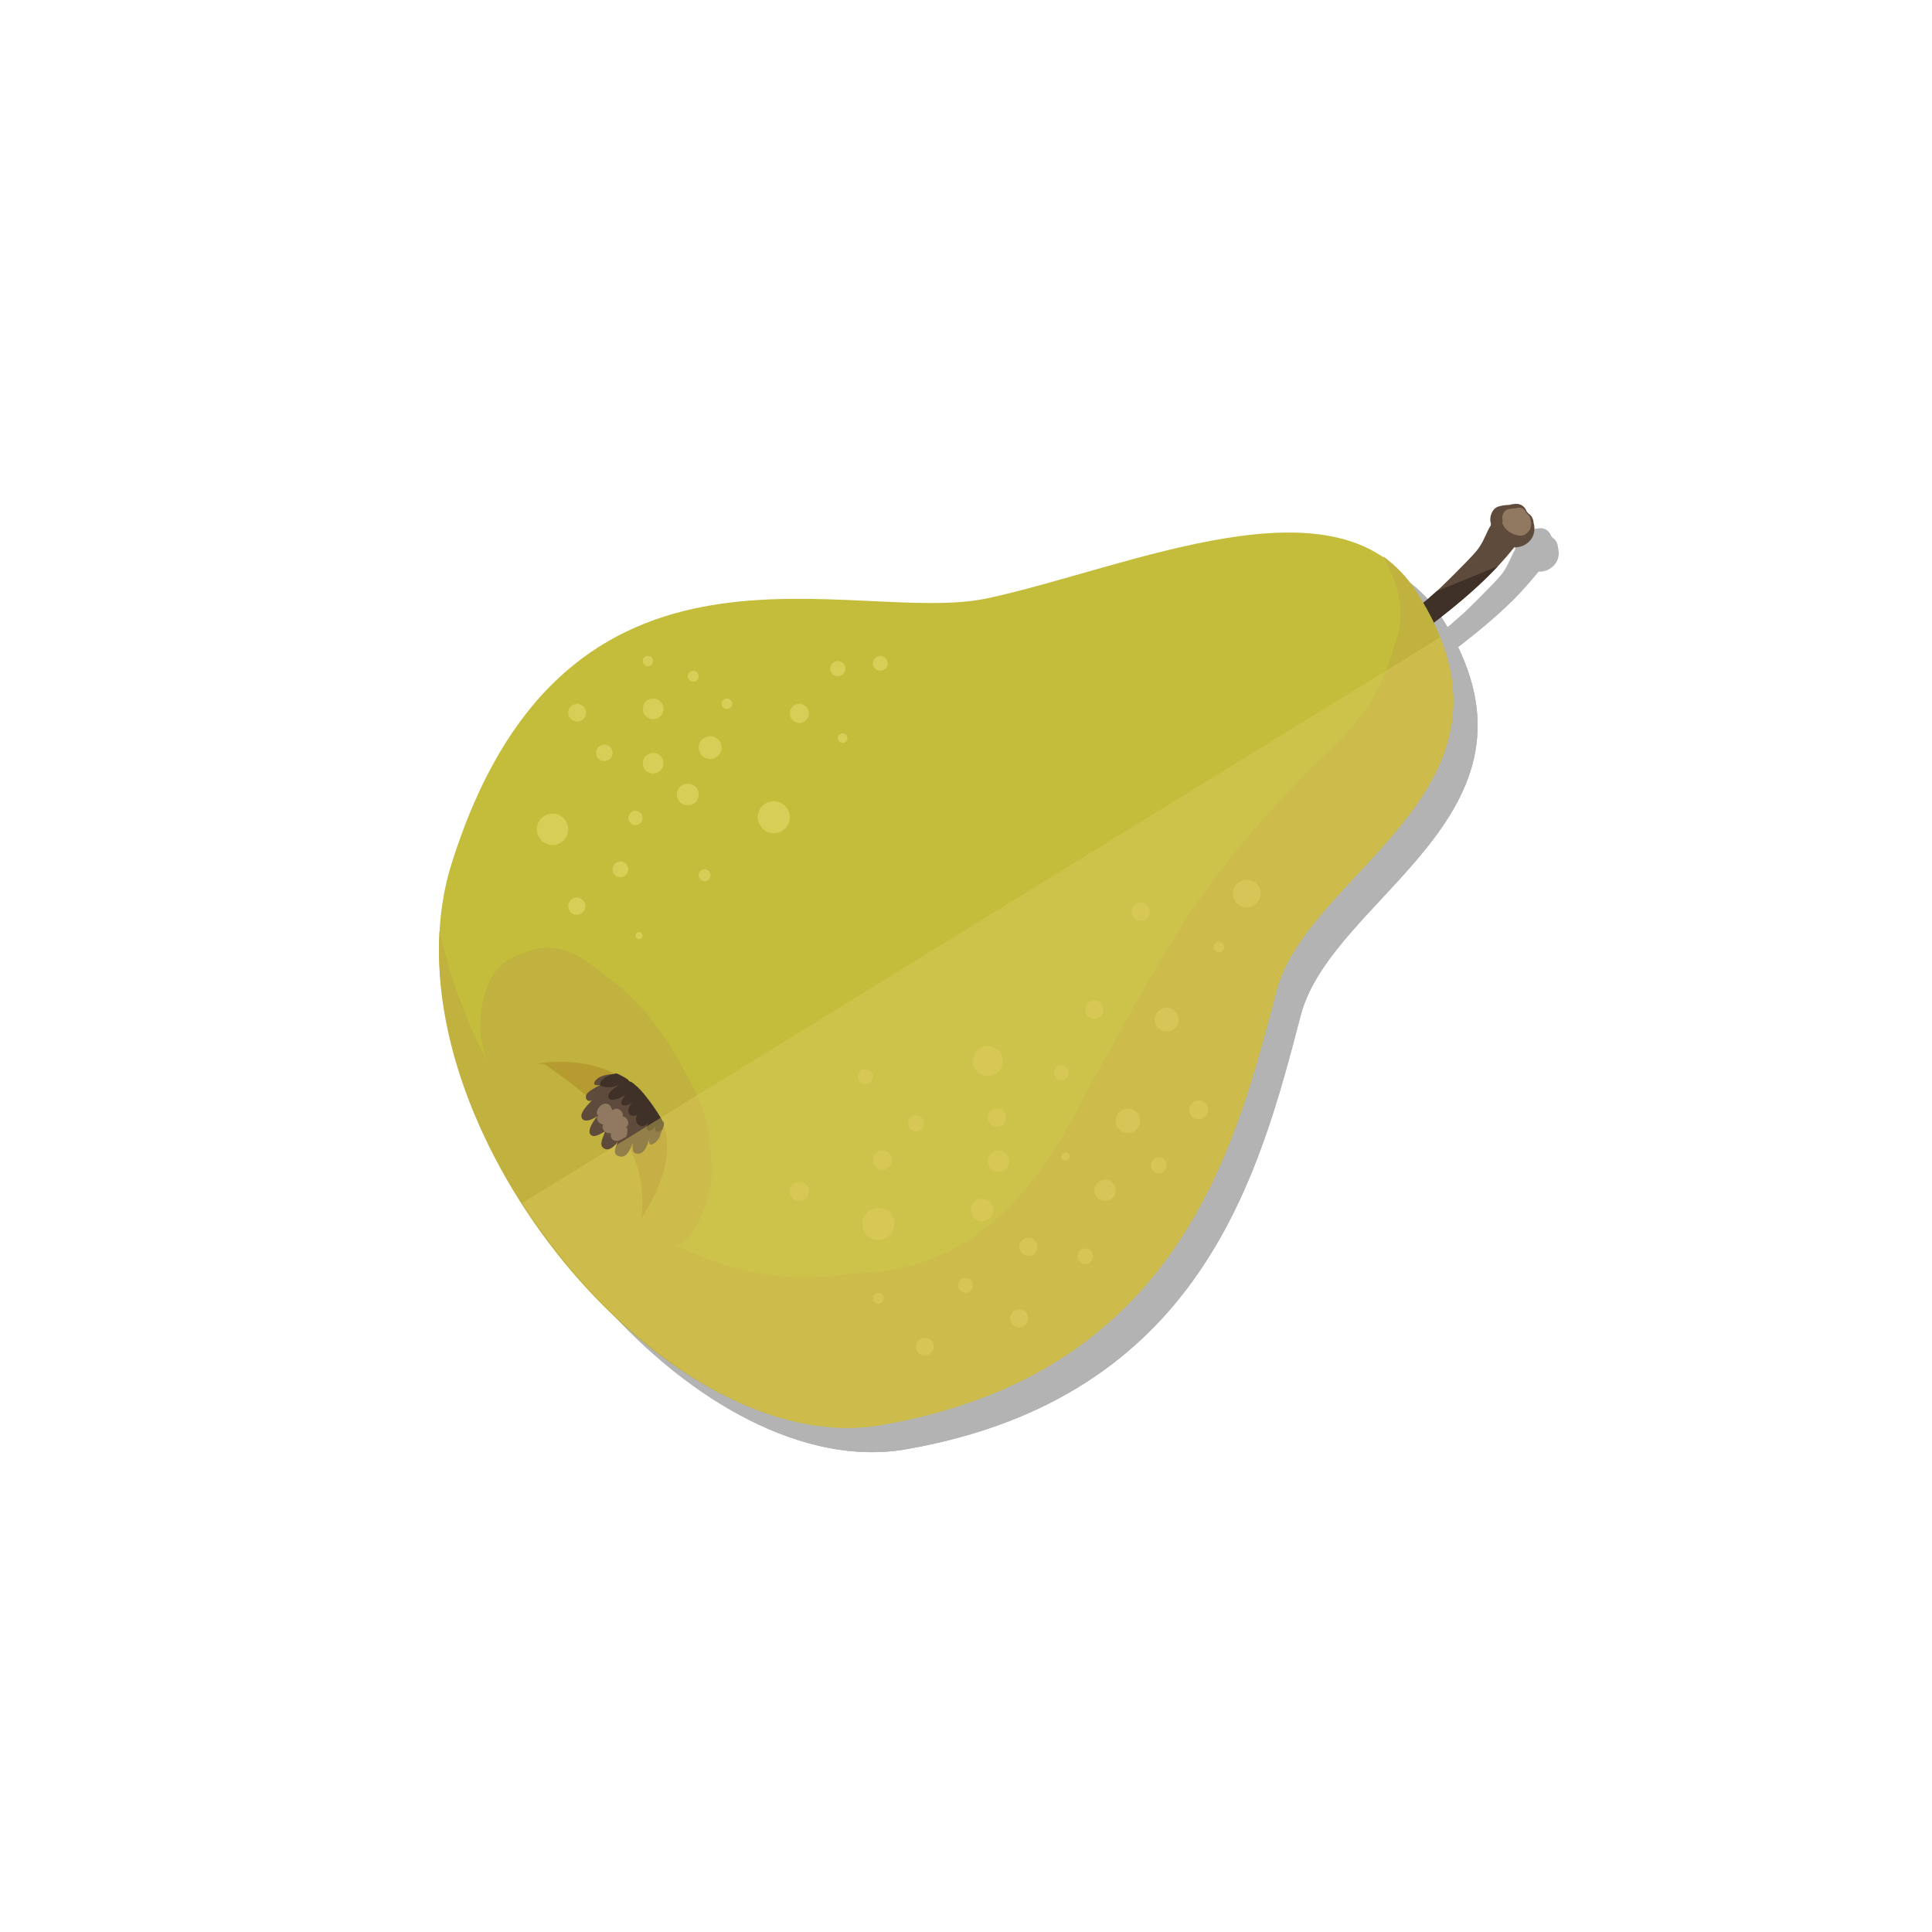
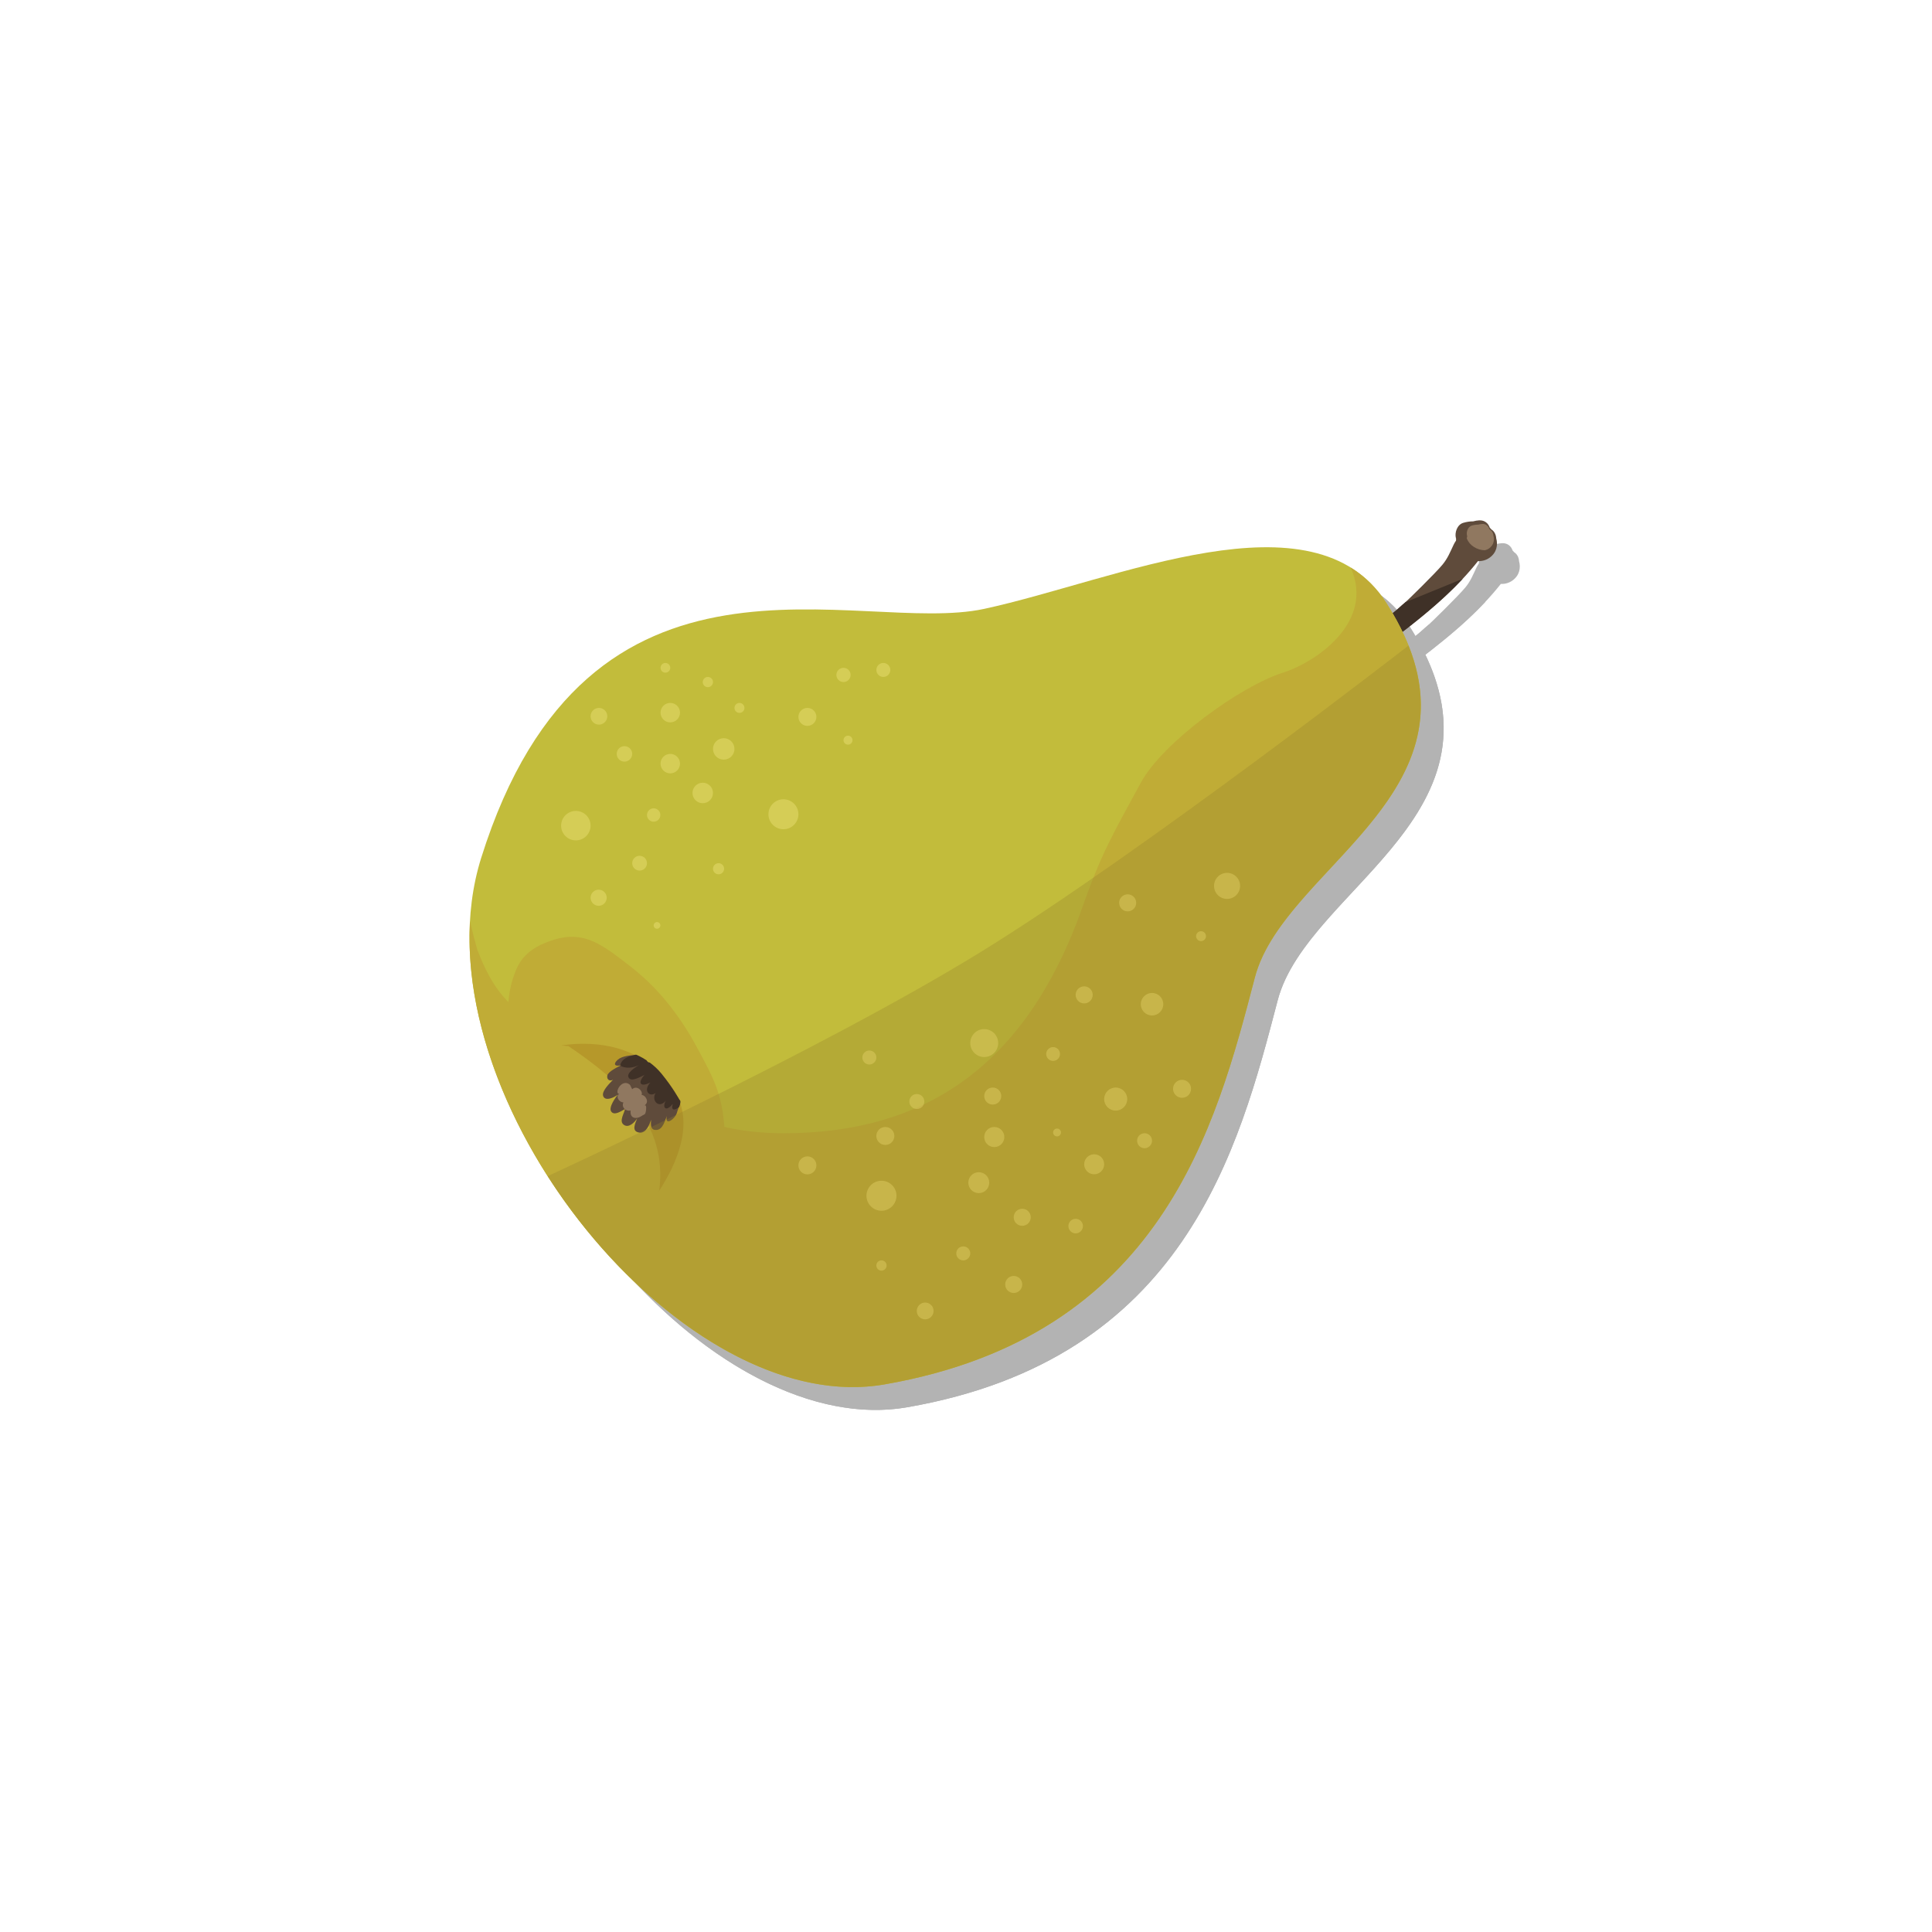
<svg xmlns="http://www.w3.org/2000/svg" version="1.1" id="Ebene_1" x="0px" y="0px" width="450px" height="450px" viewBox="0 0 450 450" enable-background="new 0 0 450 450" xml:space="preserve">
  <g>
    <g opacity="0.3">
-       <path d="M341.354,149.369c6.179-4.855,12.063-9.995,16.997-16.214c1.02,0.028,2.028-0.23,2.892-0.855    c1.754-1.26,2.114-3.152,1.632-4.844c-0.045-0.886-0.479-1.721-1.172-2.156c-0.137-0.156-0.274-0.303-0.417-0.443    c-0.353-1.054-1.243-1.895-2.628-1.828c-0.504,0.027-1.018,0.119-1.51,0.253c-0.807-0.003-1.641,0.118-2.466,0.37    c-1.528,0.464-2.165,2.475-1.806,3.8c0.009,0.043,0.031,0.08,0.041,0.123c-0.021,0.156-0.021,0.319-0.017,0.486    c-0.216,0.31-0.414,0.639-0.581,0.995c-0.885,1.85-1.465,3.401-2.816,5.021c-1.783,2.139-8.795,9.011-9.402,9.491    c-1.282,1.008-3.744,3.795-7.221,4.791c0,0,1.363,2.291,3.947,4.092C337.43,152.504,340.686,149.89,341.354,149.369z" />
-       <path d="M360.079,130.457c0.366-0.089,0.717-0.236,1.033-0.466c1.145-0.824,1.387-2.063,1.067-3.171    c-0.029-0.58-0.313-1.128-0.768-1.413c-0.085-0.103-0.175-0.198-0.274-0.288c-0.229-0.688-0.811-1.24-1.715-1.198    c-0.334,0.019-0.666,0.08-0.994,0.166c-0.525,0-1.066,0.08-1.613,0.24c-1.003,0.306-1.415,1.623-1.179,2.493    c0.011,0.022,0.016,0.046,0.027,0.077c-0.017,0.104-0.017,0.208-0.017,0.319c-0.035,0.052-0.066,0.114-0.1,0.17    c0.025,0.082,0.047,0.156,0.08,0.239C356.255,129.269,358.155,130.437,360.079,130.457z" />
-       <path d="M340.101,143.568c-1.282,1.008-3.744,3.795-7.221,4.791c0,0,1.363,2.291,3.947,4.092c0.603,0.054,3.858-2.561,4.526-3.081    c4.653-3.659,9.153-7.487,13.194-11.813l-14.182,5.779C340.248,143.441,340.155,143.528,340.101,143.568z" />
-       <path d="M335.58,143.505c-18.066-28.202-67.069-5.588-99.818,1.499c-31.365,6.784-98.274-23.098-124.912,61.844    c-17.61,56.146,48.488,139.695,100.103,130.726c68.901-11.976,82.333-64.052,92-101.055    C310.369,208.154,364.886,189.257,335.58,143.505z" />
-       <path d="M335.58,143.505c-2.164-3.377-4.79-6.095-7.771-8.276c4.767,8.419,5.023,15.094,2.467,21.114    c-1.826,8.773-7.317,16.729-13.715,22.881c-13.557,13.035-25.544,26.181-35.709,42.124c-7.941,12.454-14.649,25.51-21.981,38.294    c-11.606,23.792-26.938,42.001-53.873,42.576c-2.053,0.308-4.105,0.556-6.151,0.71c-14.197,1.073-25.044-1.627-40.461-9.478    c-11.693-6.545-22.067-15.853-29.105-24.917c-10.66-13.73-17.497-29.479-21.235-46.064    c-3.437,55.309,55.878,123.276,102.907,115.104c68.901-11.976,82.333-64.052,92-101.055    C310.369,208.154,364.886,189.257,335.58,143.505z" />
-       <path d="M126.687,227.955c3.158-1.29,6.559-2.142,10.434-0.944c3.524,1.087,7.006,3.846,10.621,6.648    c3.197,2.483,6.308,5.402,9.22,8.983c2.651,3.263,5.082,6.842,7.234,10.832c2.147,3.991,4.343,7.858,5.53,11.715    c1.303,4.244,1.563,8.302,1.707,12.03c0.165,4.208-0.709,7.681-2.002,10.735c-1.421,3.36-3.02,6.585-6.182,7.87    c-3.158,1.292-7.045,0.684-10.918-0.509c-3.521-1.089-7.074-3.227-10.685-6.029c-3.199-2.487-6.48-5.306-9.392-8.89    c-2.648-3.258-5.465-6.782-7.615-10.773c-2.15-3.992-2.96-8.174-4.147-12.03c-1.302-4.24-2.78-8.333-2.928-12.063    c-0.165-4.207,0.688-7.897,1.978-10.949C120.964,231.218,123.53,229.243,126.687,227.955z" />
-       <path opacity="0.3" d="M130.698,253.409c9.081-1.376,21.114,0.177,28.13,11.334c5.036,8.014,0.613,17.922-3.803,24.785    c-0.086,0.25-0.074,0.259,0.024,0.02c2.212-16.775-9.564-27.188-22.526-35.974" />
-       <path d="M159.988,267.012c0.662,0.396-0.309,2.138-0.507,3.017c-0.356,1.554-3.133,3.598-2.53,0.917    c-0.458,1.009-0.943,3.287-2.485,3.438c-1.667,0.164-1.489-1.328-1.427-2.516c-0.452,1.274-1.268,3.407-2.894,3.183    c-2.109-0.292-1.029-2.294-0.559-3.533c-0.6,0.92-2.099,2.551-3.38,1.554c-1.17-0.912,0.188-2.834,0.356-3.878    c-0.811,0.419-2.606,1.751-3.414,0.646c-0.752-1.026,1.084-3.575,1.689-4.258c-0.939,0.75-3.209,1.821-3.702,0.368    c-0.427-1.251,1.75-3.246,2.463-4.039c-0.842,0.493-1.625-0.044-1.435-1.011c0.199-1.03,2.555-2.104,3.424-2.577    c-1.672,0.402-1.997-0.341-0.813-1.383c1.06-0.932,3.312-1.141,4.468-1.123c0,0,3.522,1.325,6.275,4.704    C158.276,263.902,159.988,267.012,159.988,267.012z" />
-       <path d="M160.014,268.671c0.272-0.754,0.491-1.52,0.081-1.764c0,0-1.715-3.11-4.471-6.491c-0.939-1.155-1.965-2.055-2.914-2.758    c-0.16-0.026-0.314-0.06-0.475-0.082l-0.35-0.495c-1.438-0.942-2.536-1.371-2.536-1.371c-0.083,0-0.185,0.002-0.279,0.003    c-1.597,0.408-3.271,0.899-3.685,2.559c0.102-0.018,0.195-0.026,0.311-0.054c-0.102,0.054-0.223,0.116-0.355,0.188    c-0.004,0.008-0.01,0.017-0.012,0.027c1.433,0.779,3.182,0.571,4.634-0.116c-0.655,0.434-3.122,1.884-2.524,3.033    c0.678,1.314,3.132-0.293,3.95-0.618c-1.89,2.143-0.854,3.09,1.48,1.863c-1.866,1.935-0.321,3.771,1.282,2.629    c-1.151,1.876,0.873,3.991,2.533,1.902c-0.982,1.748,0.066,2.896,1.731,0.786C157.873,269.804,159.085,269.471,160.014,268.671z" />
-       <path d="M147.804,263.197c-2.256-1.969-4.435,2.956-2.176,2.195c-1.639-0.004-0.846,2.122,0.539,2.153    c-0.564,1.212,0.595,2.312,1.789,2.02c-0.244,2.219,1.673,2.103,2.72,1.361c0.674-0.479,0.93-0.154,1.098-1.389    c0.108-0.803,0.073-1.606-0.534-1.137c2.114-1.159-0.699-3.83-1.066-2.167c1.569-0.759-0.419-3.285-1.829-1.957" />
-       <path opacity="0.4" d="M302.952,236.519c6.816-26.066,53.398-44.14,38.164-82.402L127.352,285.869    c20.702,32.338,54.459,56.769,83.601,51.705C279.854,325.598,293.285,273.522,302.952,236.519z" />
-       <circle cx="146.424" cy="181.016" r="1.924" />
-       <circle cx="157.799" cy="170.776" r="2.417" />
-       <circle cx="165.863" cy="190.719" r="2.544" />
-       <circle cx="153.68" cy="196.193" r="1.661" />
-       <circle cx="157.799" cy="183.435" r="2.417" />
-       <circle cx="171.073" cy="179.782" r="2.667" />
-       <circle cx="174.981" cy="169.598" r="1.241" />
-       <circle cx="167.135" cy="163.18" r="1.272" />
-       <circle cx="156.591" cy="159.643" r="1.208" />
-       <circle cx="140.09" cy="171.675" r="2.075" />
-       <circle cx="134.356" cy="198.835" r="3.658" />
-       <circle cx="150.184" cy="208.156" r="1.835" />
-       <circle cx="169.787" cy="209.536" r="1.38" />
-       <circle cx="185.897" cy="196.007" r="3.721" />
-       <path d="M142.018,216.732c0,1.106-0.896,2.005-2.004,2.005c-1.104,0-2-0.898-2-2.005c0-1.104,0.896-2,2-2    C141.123,214.732,142.018,215.628,142.018,216.732z" />
-       <circle cx="154.511" cy="223.599" r="0.83" />
-       <ellipse cx="189.618" cy="168.98" rx="0" ry="0.618" />
-       <circle cx="200.812" cy="161.412" r="1.769" />
-       <circle cx="210.706" cy="160.172" r="1.737" />
-       <circle cx="201.932" cy="177.607" r="1.119" />
-       <circle cx="191.85" cy="171.831" r="2.232" />
-       <circle cx="210.241" cy="290.729" r="3.722" />
-       <circle cx="260.573" cy="240.853" r="2.116" />
-       <circle cx="211.202" cy="275.885" r="2.232" />
-       <circle cx="219.017" cy="267.329" r="1.859" />
-       <circle cx="238.25" cy="276.146" r="2.495" />
-       <circle cx="237.868" cy="265.975" r="2.113" />
-       <circle cx="235.754" cy="252.816" r="3.468" />
-       <circle cx="207.232" cy="256.404" r="1.737" />
-       <circle cx="277.42" cy="243.172" r="2.791" />
-       <circle cx="271.371" cy="218" r="2.114" />
-       <circle cx="289.587" cy="226.272" r="1.226" />
-       <circle cx="296.052" cy="213.792" r="3.232" />
-       <circle cx="252.858" cy="255.531" r="1.714" />
-       <circle cx="191.85" cy="283.186" r="2.232" />
-       <circle cx="268.397" cy="266.724" r="2.863" />
-       <circle cx="263.054" cy="282.916" r="2.48" />
-       <circle cx="234.402" cy="287.479" r="2.594" />
-       <circle cx="284.875" cy="264.177" r="2.232" />
-       <circle cx="275.567" cy="277.065" r="1.854" />
-       <circle cx="253.834" cy="275.017" r="0.974" />
-       <circle cx="258.458" cy="298.26" r="1.805" />
-       <circle cx="230.55" cy="305.042" r="1.735" />
-       <circle cx="243.074" cy="312.758" r="2.115" />
-       <circle cx="245.189" cy="296.077" r="2.116" />
-       <circle cx="210.241" cy="308.05" r="1.272" />
-       <circle cx="221.091" cy="319.332" r="2.083" />
+       <path d="M333.621,151.226c5.799-4.555,11.318-9.376,15.945-15.21c0.957,0.027,1.902-0.216,2.713-0.802    c1.645-1.182,1.984-2.957,1.531-4.544c-0.042-0.831-0.449-1.614-1.1-2.022c-0.127-0.146-0.258-0.284-0.393-0.416    c-0.328-0.988-1.164-1.777-2.463-1.715c-0.473,0.025-0.955,0.111-1.416,0.237c-0.758-0.003-1.539,0.11-2.314,0.347    c-1.433,0.436-2.03,2.321-1.693,3.564c0.008,0.04,0.029,0.075,0.039,0.115c-0.021,0.146-0.021,0.3-0.017,0.457    c-0.202,0.29-0.389,0.599-0.544,0.933c-0.83,1.735-1.375,3.191-2.643,4.71c-1.672,2.006-8.25,8.453-8.82,8.903    c-1.203,0.945-3.512,3.56-6.773,4.494c0,0,1.279,2.149,3.703,3.839C329.942,154.167,332.996,151.715,333.621,151.226z" />
+       <path d="M351.19,133.486c0.342-0.084,0.672-0.223,0.969-0.438c1.074-0.773,1.301-1.935,1-2.975    c-0.027-0.544-0.293-1.058-0.721-1.325c-0.078-0.097-0.162-0.187-0.256-0.271c-0.214-0.646-0.76-1.163-1.608-1.124    c-0.313,0.018-0.624,0.075-0.933,0.156c-0.492,0-1,0.074-1.514,0.225c-0.941,0.287-1.328,1.522-1.105,2.339    c0.01,0.021,0.014,0.043,0.025,0.072c-0.016,0.098-0.016,0.195-0.016,0.3c-0.032,0.049-0.063,0.107-0.094,0.159    c0.025,0.077,0.045,0.146,0.076,0.225C347.602,132.371,349.383,133.467,351.19,133.486z" />
+       <path d="M332.448,145.784c-1.203,0.945-3.512,3.56-6.773,4.494c0,0,1.279,2.149,3.703,3.839c0.564,0.05,3.619-2.402,4.244-2.891    c4.367-3.433,8.588-7.023,12.379-11.082l-13.303,5.422C332.586,145.665,332.497,145.747,332.448,145.784z" />
+       <path d="M328.207,145.725c-16.948-26.455-62.915-5.242-93.637,1.406c-29.423,6.364-92.188-21.667-117.176,58.014    c-16.519,52.669,45.485,131.043,93.904,122.63c64.633-11.234,77.232-60.085,86.301-94.796    C304.557,206.37,355.698,188.643,328.207,145.725z" />
+       <path d="M132.252,224.945c2.963-1.21,6.152-2.009,9.787-0.886c3.305,1.02,6.572,3.607,9.963,6.236c3,2.33,5.916,5.068,8.648,8.427    c2.488,3.062,4.768,6.419,6.786,10.162c2.015,3.744,4.075,7.371,5.188,10.989c1.223,3.98,1.466,7.787,1.602,11.285    c0.154,3.947-0.666,7.204-1.879,10.07c-1.333,3.152-2.832,6.177-5.798,7.383c-2.962,1.212-6.608,0.641-10.242-0.478    c-3.304-1.021-6.636-3.027-10.024-5.656c-3-2.333-6.078-4.977-8.809-8.339c-2.484-3.056-5.126-6.362-7.143-10.106    c-2.018-3.744-2.777-7.667-3.893-11.285c-1.22-3.978-2.606-7.816-2.746-11.316c-0.154-3.946,0.645-7.408,1.856-10.271    C126.881,228.006,129.289,226.153,132.252,224.945z" />
+       <path d="M298.082,231.377c0.096-0.287,0.189-0.574,0.293-0.859c0.045-0.118,0.094-0.234,0.138-0.352    c0.11-0.288,0.22-0.577,0.341-0.863c0.049-0.119,0.105-0.238,0.157-0.356c0.123-0.282,0.243-0.565,0.376-0.847    c0.055-0.119,0.117-0.237,0.174-0.356c0.136-0.28,0.27-0.561,0.412-0.839c0.057-0.108,0.117-0.216,0.174-0.322    c0.152-0.289,0.305-0.578,0.466-0.864c0.054-0.098,0.114-0.193,0.169-0.29c0.168-0.297,0.338-0.595,0.518-0.89    c0.049-0.08,0.1-0.16,0.148-0.239c0.191-0.312,0.385-0.624,0.585-0.934c0.042-0.066,0.086-0.131,0.128-0.196    c0.213-0.325,0.428-0.649,0.646-0.973c0.031-0.044,0.063-0.087,0.092-0.13c0.238-0.346,0.479-0.691,0.728-1.034    c0.013-0.02,0.028-0.039,0.042-0.058c14.857-20.588,47.063-38.714,25.189-74.197c-0.217-0.35-0.424-0.698-0.65-1.052    c-2.276-3.553-5.08-6.238-8.295-8.223c5.762,12.775-8.265,22.124-15.775,24.496c-9.911,3.131-28.021,16.254-33.106,25.63    c-6.42,11.839-9.165,16.375-13.476,28.669c-13.356,38.088-37.556,52.979-69.762,52.979c-22.284,0-32.494-10.169-44.916-15.959    c-5.004-2.333-12.787-8.471-16.809-12.381c-2.459-2.391-5.977-4.87-9.6-14.47c-0.617-2.175-1.184-4.366-1.682-6.574    c-2.865,51.313,52.445,115.54,96.512,107.883c64.633-11.234,77.232-60.085,86.301-94.796c0.109-0.414,0.228-0.825,0.355-1.235    C297.996,231.621,298.042,231.499,298.082,231.377z" />
+       <path opacity="0.3" d="M136.014,248.823c8.52-1.291,19.807,0.165,26.388,10.632c4.724,7.518,0.575,16.812-3.567,23.25    c-0.08,0.234-0.069,0.243,0.022,0.019c2.075-15.736-8.972-25.504-21.13-33.746" />
+       <path d="M163.49,261.584c0.621,0.371-0.29,2.005-0.477,2.83c-0.334,1.457-2.939,3.375-2.373,0.859    c-0.43,0.947-0.885,3.084-2.332,3.225c-1.563,0.154-1.396-1.245-1.338-2.359c-0.425,1.195-1.188,3.196-2.715,2.985    c-1.979-0.273-0.966-2.151-0.523-3.314c-0.563,0.863-1.969,2.394-3.17,1.458c-1.098-0.855,0.176-2.658,0.333-3.638    c-0.761,0.393-2.444,1.643-3.202,0.606c-0.705-0.963,1.017-3.354,1.584-3.994c-0.881,0.703-3.01,1.708-3.471,0.345    c-0.402-1.173,1.641-3.045,2.31-3.788c-0.79,0.462-1.524-0.042-1.347-0.948c0.188-0.967,2.396-1.975,3.212-2.418    c-1.568,0.378-1.872-0.319-0.763-1.297c0.995-0.874,3.107-1.07,4.192-1.054c0,0,3.304,1.243,5.887,4.413    C161.883,258.666,163.49,261.584,163.49,261.584z" />
+       <path d="M163.514,263.139c0.256-0.707,0.462-1.426,0.077-1.654c0,0-1.608-2.918-4.194-6.09c-0.881-1.083-1.844-1.927-2.733-2.587    c-0.149-0.024-0.296-0.056-0.444-0.076l-0.328-0.465c-1.351-0.884-2.381-1.286-2.381-1.286c-0.076,0-0.172,0.002-0.262,0.003    c-1.496,0.383-3.068,0.844-3.455,2.399c0.096-0.017,0.184-0.024,0.291-0.05c-0.096,0.05-0.209,0.108-0.334,0.176    c-0.003,0.007-0.009,0.016-0.01,0.025c1.342,0.731,2.984,0.536,4.346-0.109c-0.615,0.407-2.928,1.768-2.367,2.846    c0.635,1.233,2.936-0.274,3.703-0.58c-1.771,2.01-0.801,2.898,1.39,1.748c-1.749,1.814-0.3,3.538,1.204,2.466    c-1.082,1.761,0.818,3.744,2.376,1.785c-0.921,1.64,0.063,2.717,1.624,0.737C161.506,264.203,162.642,263.89,163.514,263.139z" />
+       <path d="M152.061,258.005c-2.115-1.847-4.16,2.772-2.041,2.06c-1.537-0.004-0.793,1.99,0.506,2.02    c-0.529,1.137,0.557,2.168,1.678,1.895c-0.229,2.081,1.568,1.973,2.551,1.277c0.633-0.45,0.873-0.145,1.029-1.303    c0.104-0.753,0.07-1.507-0.5-1.066c1.982-1.088-0.654-3.593-1-2.033c1.471-0.711-0.395-3.081-1.717-1.836" />
+       <path opacity="0.3" d="M297.6,232.979c6.395-24.452,50.092-41.407,35.801-77.299c0,0-61.953,48.138-99.518,71.292    c-37.566,23.154-101.008,52.3-101.008,52.3c19.42,30.335,51.086,53.253,78.424,48.503    C275.932,316.541,288.531,267.69,297.6,232.979z" />
+       <circle cx="150.766" cy="180.913" r="1.805" />
+       <circle cx="161.437" cy="171.306" r="2.267" />
+       <circle cx="169" cy="190.015" r="2.387" />
+       <circle cx="157.573" cy="195.15" r="1.558" />
+       <path d="M163.703,183.182c0,1.25-1.016,2.265-2.268,2.265c-1.253,0-2.266-1.015-2.266-2.265c0-1.254,1.013-2.27,2.266-2.27    C162.688,180.913,163.703,181.928,163.703,183.182z" />
+       <circle cx="173.889" cy="179.756" r="2.502" />
+       <path d="M178.717,170.202c0,0.645-0.52,1.165-1.165,1.165c-0.642,0-1.161-0.521-1.161-1.165c0-0.642,0.52-1.162,1.161-1.162    C178.198,169.04,178.717,169.56,178.717,170.202z" />
+       <circle cx="170.194" cy="164.181" r="1.193" />
+       <path d="M161.436,160.863c0,0.629-0.511,1.136-1.135,1.136c-0.625,0-1.131-0.507-1.131-1.136c0-0.625,0.506-1.132,1.131-1.132    C160.925,159.731,161.436,160.238,161.436,160.863z" />
+       <circle cx="144.823" cy="172.15" r="1.946" />
+       <circle cx="139.446" cy="197.629" r="3.432" />
+       <circle cx="154.293" cy="206.372" r="1.722" />
+       <circle cx="172.682" cy="207.667" r="1.295" />
+       <circle cx="187.793" cy="194.975" r="3.49" />
+       <path d="M146.633,214.417c0,1.038-0.84,1.881-1.881,1.881c-1.035,0-1.875-0.843-1.875-1.881c0-1.035,0.84-1.876,1.875-1.876    C145.793,212.541,146.633,213.382,146.633,214.417z" />
+       <circle cx="158.353" cy="220.858" r="0.778" />
+       <ellipse cx="191.283" cy="169.622" rx="0" ry="0.58" />
+       <circle cx="201.785" cy="162.523" r="1.659" />
+       <circle cx="211.067" cy="161.36" r="1.63" />
+       <circle cx="202.835" cy="177.715" r="1.05" />
+       <circle cx="193.378" cy="172.297" r="2.095" />
+       <circle cx="210.63" cy="283.832" r="3.491" />
+       <circle cx="257.845" cy="237.045" r="1.985" />
+       <circle cx="211.531" cy="269.906" r="2.094" />
+       <circle cx="218.864" cy="261.881" r="1.744" />
+       <circle cx="236.905" cy="270.152" r="2.34" />
+       <circle cx="236.547" cy="260.611" r="1.982" />
+       <circle cx="234.563" cy="248.266" r="3.254" />
+       <circle cx="207.807" cy="251.633" r="1.629" />
+       <circle cx="273.649" cy="239.219" r="2.618" />
+       <circle cx="267.976" cy="215.606" r="1.983" />
+       <circle cx="285.062" cy="223.367" r="1.149" />
+       <circle cx="291.127" cy="211.659" r="3.032" />
+       <circle cx="250.608" cy="250.813" r="1.608" />
+       <circle cx="193.378" cy="276.756" r="2.095" />
+       <circle cx="265.185" cy="261.313" r="2.685" />
+       <circle cx="260.173" cy="276.502" r="2.327" />
+       <circle cx="233.295" cy="280.783" r="2.434" />
+       <circle cx="280.642" cy="258.924" r="2.095" />
+       <circle cx="271.911" cy="271.013" r="1.739" />
+       <path d="M252.438,269.093c0,0.506-0.408,0.915-0.916,0.915c-0.504,0-0.912-0.409-0.912-0.915c0-0.505,0.408-0.913,0.912-0.913    C252.03,268.179,252.438,268.588,252.438,269.093z" />
+       <circle cx="255.861" cy="290.895" r="1.694" />
+       <circle cx="229.681" cy="297.258" r="1.628" />
+       <circle cx="241.43" cy="304.496" r="1.984" />
+       <circle cx="243.414" cy="288.848" r="1.984" />
+       <circle cx="210.631" cy="300.079" r="1.194" />
+       <circle cx="220.808" cy="310.663" r="1.954" />
    </g>
    <g>
      <g>
        <g>
-           <path fill="#5F4B3B" d="M335.685,143.7c6.179-4.855,12.063-9.995,16.997-16.214c1.02,0.028,2.028-0.23,2.892-0.855      c1.754-1.26,2.114-3.152,1.632-4.844c-0.045-0.886-0.479-1.721-1.172-2.156c-0.137-0.156-0.274-0.303-0.417-0.443      c-0.353-1.054-1.243-1.895-2.628-1.828c-0.504,0.027-1.018,0.119-1.51,0.253c-0.807-0.003-1.641,0.118-2.466,0.37      c-1.528,0.464-2.165,2.475-1.806,3.8c0.009,0.043,0.031,0.08,0.041,0.123c-0.021,0.156-0.021,0.319-0.017,0.486      c-0.216,0.31-0.414,0.639-0.581,0.995c-0.885,1.85-1.465,3.401-2.816,5.021c-1.783,2.139-8.795,9.011-9.402,9.491      c-1.282,1.008-3.744,3.795-7.221,4.791c0,0,1.363,2.291,3.947,4.092C331.761,146.835,335.017,144.22,335.685,143.7z" />
-           <path fill="#917860" d="M354.41,124.788c0.366-0.089,0.717-0.236,1.033-0.466c1.145-0.824,1.387-2.063,1.067-3.171      c-0.029-0.58-0.313-1.128-0.768-1.413c-0.085-0.103-0.175-0.198-0.274-0.288c-0.229-0.688-0.811-1.24-1.715-1.198      c-0.334,0.019-0.666,0.08-0.994,0.166c-0.525,0-1.066,0.08-1.613,0.24c-1.003,0.306-1.415,1.623-1.179,2.493      c0.011,0.022,0.016,0.046,0.027,0.077c-0.017,0.104-0.017,0.208-0.017,0.319c-0.035,0.052-0.066,0.114-0.1,0.17      c0.025,0.082,0.047,0.156,0.08,0.239C350.586,123.599,352.486,124.767,354.41,124.788z" />
-           <path fill="#3F3127" d="M334.432,137.898c-1.282,1.008-3.744,3.795-7.221,4.791c0,0,1.363,2.291,3.947,4.092      c0.603,0.054,3.858-2.561,4.526-3.081c4.653-3.659,9.153-7.487,13.194-11.813l-14.182,5.779      C334.579,137.771,334.486,137.858,334.432,137.898z" />
+           <path fill="#5F4B3B" d="M328.305,145.909c5.796-4.555,11.316-9.376,15.943-15.21c0.957,0.026,1.902-0.216,2.713-0.803      c1.645-1.182,1.984-2.957,1.531-4.544c-0.043-0.83-0.449-1.614-1.1-2.022c-0.128-0.146-0.258-0.284-0.391-0.416      c-0.33-0.988-1.166-1.777-2.465-1.715c-0.473,0.025-0.955,0.112-1.418,0.237c-0.756-0.003-1.538,0.111-2.313,0.348      c-1.434,0.435-2.031,2.321-1.693,3.564c0.008,0.04,0.029,0.075,0.039,0.115c-0.02,0.146-0.02,0.3-0.016,0.456      c-0.203,0.29-0.389,0.6-0.545,0.934c-0.83,1.735-1.375,3.19-2.643,4.71c-1.673,2.006-8.25,8.452-8.82,8.903      c-1.203,0.945-3.512,3.56-6.773,4.494c0,0,1.279,2.148,3.703,3.838C324.623,148.849,327.678,146.397,328.305,145.909z" />
+           <path fill="#907860" d="M345.87,128.168c0.344-0.083,0.673-0.222,0.97-0.437c1.073-0.773,1.301-1.936,1.001-2.975      c-0.027-0.544-0.294-1.059-0.72-1.326c-0.08-0.096-0.164-0.186-0.258-0.27c-0.215-0.646-0.76-1.164-1.609-1.124      c-0.313,0.017-0.624,0.074-0.932,0.155c-0.493,0-1,0.075-1.514,0.226c-0.941,0.286-1.327,1.522-1.105,2.339      c0.01,0.021,0.014,0.043,0.025,0.072c-0.016,0.097-0.016,0.195-0.016,0.3c-0.033,0.048-0.063,0.106-0.094,0.159      c0.024,0.077,0.045,0.146,0.076,0.225C342.283,127.052,344.065,128.148,345.87,128.168z" />
+           <path fill="#3F3127" d="M327.129,140.467c-1.203,0.945-3.512,3.56-6.773,4.494c0,0,1.279,2.148,3.703,3.838      c0.564,0.051,3.619-2.401,4.246-2.89c4.365-3.433,8.586-7.024,12.377-11.082l-13.303,5.421      C327.268,140.347,327.18,140.428,327.129,140.467z" />
        </g>
-         <path fill="#C3BD3B" d="M329.911,137.836c-18.066-28.202-67.069-5.588-99.818,1.499c-31.365,6.784-98.274-23.098-124.912,61.844     c-17.61,56.146,48.488,139.695,100.103,130.727c68.901-11.976,82.333-64.052,92-101.055     C304.7,202.484,359.217,183.588,329.911,137.836z" />
-         <path fill="#C1B13E" d="M329.911,137.836c-2.164-3.377-4.79-6.095-7.771-8.276c4.767,8.419,5.023,15.094,2.467,21.114     c-1.826,8.773-7.317,16.729-13.715,22.881c-13.557,13.035-25.544,26.181-35.709,42.124     c-7.941,12.454-14.649,25.511-21.981,38.295c-11.606,23.792-26.938,42.001-53.873,42.576c-2.053,0.308-4.105,0.556-6.151,0.71     c-14.197,1.073-25.044-1.627-40.461-9.478c-11.693-6.545-22.067-15.853-29.105-24.917c-10.66-13.73-17.497-29.479-21.235-46.064     c-3.437,55.31,55.878,123.276,102.907,115.104c68.901-11.976,82.333-64.052,92-101.055     C304.7,202.484,359.217,183.588,329.911,137.836z" />
-         <path fill="#C1B13E" d="M121.018,222.286c3.158-1.29,6.559-2.142,10.434-0.944c3.524,1.087,7.006,3.846,10.621,6.648     c3.197,2.483,6.308,5.402,9.22,8.983c2.651,3.263,5.082,6.842,7.234,10.832c2.147,3.991,4.343,7.858,5.53,11.715     c1.303,4.244,1.563,8.302,1.707,12.03c0.165,4.208-0.709,7.681-2.002,10.735c-1.421,3.36-3.02,6.585-6.182,7.87     c-3.158,1.292-7.045,0.684-10.918-0.509c-3.521-1.089-7.074-3.227-10.685-6.029c-3.199-2.487-6.48-5.306-9.392-8.89     c-2.648-3.258-5.465-6.782-7.615-10.773c-2.15-3.992-2.96-8.174-4.147-12.03c-1.302-4.24-2.78-8.333-2.928-12.063     c-0.165-4.207,0.688-7.897,1.978-10.949C115.294,225.549,117.861,223.574,121.018,222.286z" />
+         <path fill="#C2BC3B" d="M322.889,140.408c-16.947-26.456-62.916-5.242-93.637,1.406c-29.422,6.363-92.188-21.668-117.176,58.013     c-16.52,52.669,45.486,131.044,93.903,122.63c64.634-11.233,77.233-60.084,86.302-94.796     C299.239,201.052,350.379,183.326,322.889,140.408z" />
+         <path fill="#C0AC36" d="M126.933,219.628c2.963-1.211,6.153-2.01,9.788-0.886c3.306,1.02,6.571,3.607,9.963,6.236     c2.999,2.329,5.917,5.067,8.648,8.427c2.486,3.061,4.768,6.418,6.787,10.161c2.014,3.744,4.073,7.372,5.188,10.989     c1.222,3.981,1.465,7.788,1.602,11.285c0.154,3.947-0.666,7.205-1.879,10.07c-1.332,3.152-2.832,6.178-5.799,7.383     c-2.963,1.212-6.609,0.642-10.242-0.478c-3.303-1.021-6.635-3.026-10.021-5.655c-3.002-2.333-6.08-4.978-8.811-8.339     c-2.484-3.057-5.127-6.362-7.144-10.106c-2.017-3.745-2.776-7.668-3.892-11.285c-1.221-3.978-2.607-7.817-2.745-11.316     c-0.155-3.946,0.645-7.408,1.854-10.271C121.564,222.688,123.971,220.836,126.933,219.628z" />
+         <path fill="#C0AC36" d="M292.764,226.059c0.095-0.288,0.188-0.574,0.293-0.859c0.044-0.118,0.094-0.234,0.139-0.352     c0.109-0.289,0.219-0.577,0.34-0.863c0.049-0.12,0.105-0.238,0.157-0.357c0.122-0.282,0.243-0.565,0.376-0.847     c0.055-0.119,0.117-0.237,0.174-0.355c0.135-0.281,0.27-0.562,0.412-0.84c0.057-0.107,0.117-0.215,0.174-0.322     c0.152-0.289,0.305-0.577,0.465-0.864c0.055-0.097,0.114-0.192,0.17-0.29c0.168-0.297,0.338-0.595,0.518-0.89     c0.048-0.079,0.1-0.159,0.148-0.239c0.189-0.312,0.385-0.623,0.584-0.934c0.043-0.065,0.086-0.131,0.13-0.195     c0.212-0.325,0.426-0.649,0.646-0.973c0.031-0.045,0.063-0.088,0.093-0.131c0.237-0.345,0.478-0.69,0.727-1.034     c0.013-0.019,0.027-0.038,0.042-0.058c14.857-20.587,47.063-38.713,25.188-74.197c-0.215-0.35-0.422-0.697-0.648-1.051     c-2.276-3.553-5.08-6.239-8.295-8.223c5.762,12.775-8.266,22.124-15.775,24.495c-9.912,3.132-28.02,16.255-33.105,25.63     c-6.42,11.839-9.166,16.375-13.477,28.669c-13.357,38.088-37.555,52.979-69.762,52.979c-22.284,0-32.495-10.168-44.916-15.959     c-5.004-2.332-12.787-8.471-16.809-12.38c-2.459-2.392-5.977-4.87-9.6-14.47c-0.617-2.175-1.183-4.366-1.682-6.575     c-2.865,51.313,52.445,115.541,96.511,107.883c64.634-11.233,77.233-60.084,86.302-94.796c0.107-0.414,0.228-0.825,0.355-1.235     C292.678,226.302,292.723,226.181,292.764,226.059z" />
        <g>
-           <path opacity="0.3" fill="#9E690F" d="M125.029,247.74c9.081-1.376,21.114,0.177,28.13,11.334      c5.036,8.014,0.613,17.922-3.803,24.785c-0.086,0.25-0.074,0.259,0.024,0.02c2.212-16.775-9.564-27.188-22.526-35.974" />
-           <path fill="#5F4B3B" d="M154.319,261.344c0.662,0.396-0.309,2.138-0.507,3.017c-0.356,1.554-3.133,3.598-2.53,0.917      c-0.458,1.009-0.943,3.287-2.485,3.438c-1.667,0.164-1.489-1.328-1.427-2.516c-0.452,1.274-1.268,3.407-2.894,3.183      c-2.109-0.292-1.029-2.294-0.559-3.533c-0.6,0.92-2.099,2.551-3.38,1.554c-1.17-0.912,0.188-2.834,0.356-3.878      c-0.811,0.419-2.606,1.751-3.414,0.646c-0.752-1.026,1.084-3.575,1.689-4.258c-0.939,0.75-3.209,1.821-3.702,0.368      c-0.427-1.251,1.75-3.246,2.463-4.039c-0.842,0.493-1.625-0.044-1.435-1.011c0.199-1.03,2.555-2.104,3.424-2.577      c-1.672,0.402-1.997-0.341-0.813-1.383c1.06-0.932,3.312-1.141,4.468-1.123c0,0,3.522,1.325,6.275,4.704      C152.607,258.233,154.319,261.344,154.319,261.344z" />
-           <path fill="#3F3127" d="M154.345,263.002c0.272-0.754,0.491-1.52,0.081-1.764c0,0-1.715-3.11-4.471-6.491      c-0.939-1.155-1.965-2.055-2.914-2.758c-0.16-0.026-0.314-0.06-0.475-0.082l-0.35-0.495c-1.438-0.942-2.536-1.371-2.536-1.371      c-0.083,0-0.185,0.002-0.279,0.003c-1.597,0.408-3.271,0.899-3.685,2.559c0.102-0.018,0.195-0.026,0.311-0.054      c-0.102,0.054-0.223,0.116-0.355,0.188c-0.004,0.008-0.01,0.017-0.012,0.027c1.433,0.779,3.182,0.571,4.634-0.116      c-0.655,0.434-3.122,1.884-2.524,3.033c0.678,1.314,3.132-0.293,3.95-0.618c-1.89,2.143-0.854,3.09,1.48,1.863      c-1.866,1.935-0.321,3.771,1.282,2.629c-1.151,1.876,0.873,3.991,2.533,1.902c-0.982,1.748,0.066,2.896,1.731,0.786      C152.203,264.135,153.415,263.802,154.345,263.002z" />
-           <path fill="#917860" d="M142.135,257.528c-2.256-1.969-4.435,2.956-2.176,2.195c-1.639-0.004-0.846,2.122,0.539,2.153      c-0.564,1.212,0.595,2.312,1.789,2.02c-0.244,2.219,1.673,2.103,2.72,1.361c0.674-0.479,0.93-0.154,1.098-1.389      c0.108-0.803,0.073-1.606-0.534-1.137c2.114-1.159-0.699-3.83-1.066-2.167c1.569-0.759-0.419-3.285-1.829-1.957" />
+           <path opacity="0.3" fill="#9D690F" d="M130.696,243.505c8.519-1.29,19.807,0.166,26.388,10.632      c4.724,7.518,0.575,16.813-3.567,23.25c-0.08,0.235-0.07,0.243,0.023,0.019c2.074-15.736-8.973-25.503-21.132-33.745" />
+           <path fill="#5F4B3B" d="M158.172,256.265c0.621,0.371-0.29,2.006-0.477,2.83c-0.334,1.458-2.938,3.375-2.373,0.86      c-0.43,0.946-0.885,3.083-2.332,3.225c-1.563,0.154-1.396-1.246-1.338-2.36c-0.424,1.196-1.189,3.197-2.715,2.986      c-1.979-0.274-0.965-2.152-0.523-3.314c-0.563,0.863-1.969,2.393-3.17,1.457c-1.098-0.855,0.176-2.658,0.334-3.638      c-0.761,0.394-2.445,1.643-3.203,0.606c-0.705-0.963,1.018-3.354,1.585-3.994c-0.882,0.704-3.011,1.709-3.474,0.346      c-0.398-1.174,1.643-3.045,2.311-3.789c-0.789,0.463-1.523-0.041-1.346-0.948c0.188-0.966,2.396-1.974,3.213-2.417      c-1.568,0.377-1.874-0.32-0.763-1.298c0.994-0.874,3.106-1.069,4.19-1.054c0,0,3.305,1.244,5.887,4.413      C156.566,253.348,158.172,256.265,158.172,256.265z" />
+           <path fill="#3F3127" d="M158.196,257.821c0.256-0.707,0.461-1.425,0.076-1.654c0,0-1.608-2.917-4.193-6.089      c-0.881-1.084-1.844-1.928-2.733-2.587c-0.15-0.024-0.296-0.056-0.445-0.077l-0.329-0.465c-1.348-0.884-2.378-1.286-2.378-1.286      c-0.078,0-0.173,0.002-0.263,0.003c-1.497,0.383-3.068,0.844-3.455,2.4c0.095-0.017,0.183-0.025,0.291-0.051      c-0.096,0.051-0.209,0.109-0.334,0.176c-0.004,0.008-0.01,0.016-0.01,0.026c1.343,0.73,2.982,0.535,4.346-0.109      c-0.615,0.407-2.93,1.767-2.368,2.846c0.636,1.232,2.938-0.275,3.706-0.58c-1.773,2.01-0.802,2.898,1.389,1.748      c-1.751,1.814-0.302,3.538,1.203,2.466c-1.08,1.76,0.818,3.744,2.375,1.784c-0.922,1.64,0.063,2.718,1.625,0.737      C156.188,258.885,157.324,258.572,158.196,257.821z" />
+           <path fill="#907860" d="M146.742,252.687c-2.116-1.848-4.16,2.772-2.041,2.059c-1.537-0.004-0.793,1.991,0.506,2.021      c-0.529,1.137,0.558,2.168,1.678,1.895c-0.229,2.081,1.569,1.972,2.552,1.276c0.632-0.449,0.872-0.145,1.029-1.303      c0.103-0.753,0.069-1.507-0.501-1.066c1.983-1.087-0.656-3.593-1-2.032c1.472-0.712-0.393-3.082-1.717-1.836" />
        </g>
-         <path opacity="0.4" fill="#DFCD62" d="M297.283,230.85c6.816-26.066,53.398-44.141,38.164-82.402L121.683,280.2     c20.702,32.338,54.459,56.769,83.601,51.705C274.185,319.929,287.616,267.853,297.283,230.85z" />
+         <path opacity="0.3" fill="#927F2A" d="M292.281,227.661c6.395-24.451,50.092-41.406,35.801-77.298     c0,0-61.953,48.138-99.518,71.291c-37.565,23.154-101.008,52.301-101.008,52.301c19.42,30.335,51.086,53.252,78.423,48.502     C270.614,311.223,283.213,262.373,292.281,227.661z" />
        <g>
-           <circle fill="#D6CE56" cx="140.755" cy="175.346" r="1.924" />
-           <circle fill="#D6CE56" cx="152.13" cy="165.106" r="2.417" />
-           <circle fill="#D6CE56" cx="160.194" cy="185.05" r="2.544" />
-           <circle fill="#D6CE56" cx="148.011" cy="190.523" r="1.661" />
-           <circle fill="#D6CE56" cx="152.13" cy="177.765" r="2.417" />
-           <circle fill="#D6CE56" cx="165.404" cy="174.113" r="2.667" />
-           <circle fill="#D6CE56" cx="169.311" cy="163.928" r="1.241" />
-           <circle fill="#D6CE56" cx="161.466" cy="157.51" r="1.272" />
-           <circle fill="#D6CE56" cx="150.921" cy="153.973" r="1.208" />
-           <circle fill="#D6CE56" cx="134.42" cy="166.006" r="2.075" />
-           <circle fill="#D6CE56" cx="128.687" cy="193.166" r="3.658" />
-           <circle fill="#D6CE56" cx="144.514" cy="202.486" r="1.835" />
-           <circle fill="#D6CE56" cx="164.118" cy="203.867" r="1.38" />
-           <circle fill="#D6CE56" cx="180.227" cy="190.338" r="3.721" />
-           <path fill="#D6CE56" d="M136.349,211.062c0,1.106-0.896,2.005-2.004,2.005c-1.104,0-2-0.898-2-2.005c0-1.104,0.896-2,2-2      C135.453,209.062,136.349,209.959,136.349,211.062z" />
-           <circle fill="#D6CE56" cx="148.842" cy="217.929" r="0.83" />
-           <ellipse fill="#D6CE56" cx="183.948" cy="163.31" rx="0" ry="0.618" />
-           <circle fill="#D6CE56" cx="195.143" cy="155.743" r="1.769" />
-           <circle fill="#D6CE56" cx="205.037" cy="154.503" r="1.737" />
-           <circle fill="#D6CE56" cx="196.263" cy="171.937" r="1.119" />
-           <circle fill="#D6CE56" cx="186.181" cy="166.162" r="2.232" />
+           <circle fill="#D5CD56" cx="145.448" cy="175.595" r="1.805" />
+           <circle fill="#D5CD56" cx="156.118" cy="165.989" r="2.267" />
+           <circle fill="#D5CD56" cx="163.682" cy="184.697" r="2.386" />
+           <circle fill="#D5CD56" cx="152.254" cy="189.832" r="1.559" />
+           <circle fill="#D5CD56" cx="156.118" cy="177.864" r="2.267" />
+           <circle fill="#D5CD56" cx="168.57" cy="174.438" r="2.501" />
+           <circle fill="#D5CD56" cx="172.235" cy="164.885" r="1.164" />
+           <circle fill="#D5CD56" cx="164.875" cy="158.864" r="1.193" />
+           <circle fill="#D5CD56" cx="154.985" cy="155.546" r="1.133" />
+           <circle fill="#D5CD56" cx="139.505" cy="166.833" r="1.946" />
+           <circle fill="#D5CD56" cx="134.127" cy="192.31" r="3.432" />
+           <circle fill="#D5CD56" cx="148.974" cy="201.053" r="1.722" />
+           <circle fill="#D5CD56" cx="167.364" cy="202.349" r="1.295" />
+           <circle fill="#D5CD56" cx="182.475" cy="189.658" r="3.491" />
+           <path fill="#D5CD56" d="M141.315,209.099c0,1.037-0.84,1.88-1.881,1.88c-1.035,0-1.875-0.843-1.875-1.88      c0-1.036,0.84-1.877,1.875-1.877C140.475,207.222,141.315,208.063,141.315,209.099z" />
+           <circle fill="#D5CD56" cx="153.033" cy="215.541" r="0.779" />
+           <ellipse fill="#D5CD56" cx="185.966" cy="164.304" rx="0" ry="0.58" />
+           <circle fill="#D5CD56" cx="196.468" cy="157.206" r="1.659" />
+           <path fill="#D5CD56" d="M207.377,156.043c0,0.899-0.729,1.628-1.631,1.628c-0.896,0-1.627-0.729-1.627-1.628      s0.73-1.629,1.627-1.629C206.648,154.414,207.377,155.143,207.377,156.043z" />
+           <circle fill="#D5CD56" cx="197.517" cy="172.397" r="1.049" />
+           <circle fill="#D5CD56" cx="188.06" cy="166.979" r="2.094" />
        </g>
        <g opacity="0.5">
-           <circle fill="#DFCD62" cx="204.572" cy="285.06" r="3.722" />
-           <circle fill="#DFCD62" cx="254.904" cy="235.184" r="2.116" />
-           <circle fill="#DFCD62" cx="205.532" cy="270.216" r="2.232" />
-           <circle fill="#DFCD62" cx="213.348" cy="261.66" r="1.859" />
-           <circle fill="#DFCD62" cx="232.581" cy="270.477" r="2.495" />
-           <circle fill="#DFCD62" cx="232.199" cy="260.306" r="2.113" />
-           <circle fill="#DFCD62" cx="230.085" cy="247.147" r="3.468" />
-           <circle fill="#DFCD62" cx="201.563" cy="250.735" r="1.737" />
-           <circle fill="#DFCD62" cx="271.751" cy="237.503" r="2.791" />
-           <circle fill="#DFCD62" cx="265.702" cy="212.331" r="2.114" />
-           <circle fill="#DFCD62" cx="283.918" cy="220.603" r="1.226" />
-           <circle fill="#DFCD62" cx="290.383" cy="208.123" r="3.232" />
-           <circle fill="#DFCD62" cx="247.189" cy="249.862" r="1.714" />
-           <circle fill="#DFCD62" cx="186.181" cy="277.517" r="2.232" />
-           <circle fill="#DFCD62" cx="262.728" cy="261.055" r="2.863" />
-           <circle fill="#DFCD62" cx="257.385" cy="277.247" r="2.48" />
-           <circle fill="#DFCD62" cx="228.733" cy="281.81" r="2.594" />
-           <circle fill="#DFCD62" cx="279.206" cy="258.508" r="2.232" />
-           <circle fill="#DFCD62" cx="269.898" cy="271.396" r="1.854" />
-           <circle fill="#DFCD62" cx="248.165" cy="269.348" r="0.974" />
-           <circle fill="#DFCD62" cx="252.789" cy="292.591" r="1.805" />
-           <circle fill="#DFCD62" cx="224.881" cy="299.373" r="1.735" />
-           <circle fill="#DFCD62" cx="237.406" cy="307.089" r="2.115" />
-           <circle fill="#DFCD62" cx="239.52" cy="290.408" r="2.116" />
-           <circle fill="#DFCD62" cx="204.572" cy="302.381" r="1.272" />
-           <circle fill="#DFCD62" cx="215.421" cy="313.663" r="2.083" />
+           <circle fill="#DECC62" cx="205.312" cy="278.513" r="3.491" />
+           <circle fill="#DECC62" cx="252.527" cy="231.726" r="1.985" />
+           <circle fill="#DECC62" cx="206.213" cy="264.589" r="2.094" />
+           <circle fill="#DECC62" cx="213.545" cy="256.562" r="1.744" />
+           <circle fill="#DECC62" cx="231.586" cy="264.834" r="2.34" />
+           <circle fill="#DECC62" cx="231.229" cy="255.293" r="1.982" />
+           <circle fill="#DECC62" cx="229.245" cy="242.949" r="3.253" />
+           <circle fill="#DECC62" cx="202.49" cy="246.314" r="1.63" />
+           <circle fill="#DECC62" cx="268.331" cy="233.902" r="2.618" />
+           <circle fill="#DECC62" cx="262.656" cy="210.289" r="1.983" />
+           <circle fill="#DECC62" cx="279.744" cy="218.049" r="1.15" />
+           <circle fill="#DECC62" cx="285.808" cy="206.342" r="3.032" />
+           <circle fill="#DECC62" cx="245.289" cy="245.496" r="1.607" />
+           <circle fill="#DECC62" cx="188.06" cy="271.438" r="2.094" />
+           <circle fill="#DECC62" cx="259.867" cy="255.996" r="2.685" />
+           <circle fill="#DECC62" cx="254.855" cy="271.184" r="2.327" />
+           <circle fill="#DECC62" cx="227.977" cy="275.465" r="2.434" />
+           <circle fill="#DECC62" cx="275.324" cy="253.605" r="2.093" />
+           <circle fill="#DECC62" cx="266.592" cy="265.696" r="1.74" />
+           <circle fill="#DECC62" cx="246.205" cy="263.775" r="0.914" />
+           <circle fill="#DECC62" cx="250.543" cy="285.578" r="1.693" />
+           <circle fill="#DECC62" cx="224.363" cy="291.94" r="1.628" />
+           <circle fill="#DECC62" cx="236.113" cy="299.177" r="1.983" />
+           <circle fill="#DECC62" cx="238.096" cy="283.53" r="1.984" />
+           <path fill="#DECC62" d="M206.506,294.761c0,0.657-0.535,1.192-1.195,1.192c-0.656,0-1.191-0.535-1.191-1.192      c0-0.66,0.535-1.193,1.191-1.193C205.971,293.568,206.506,294.101,206.506,294.761z" />
+           <circle fill="#DECC62" cx="215.49" cy="305.344" r="1.954" />
        </g>
      </g>
    </g>
  </g>
</svg>
